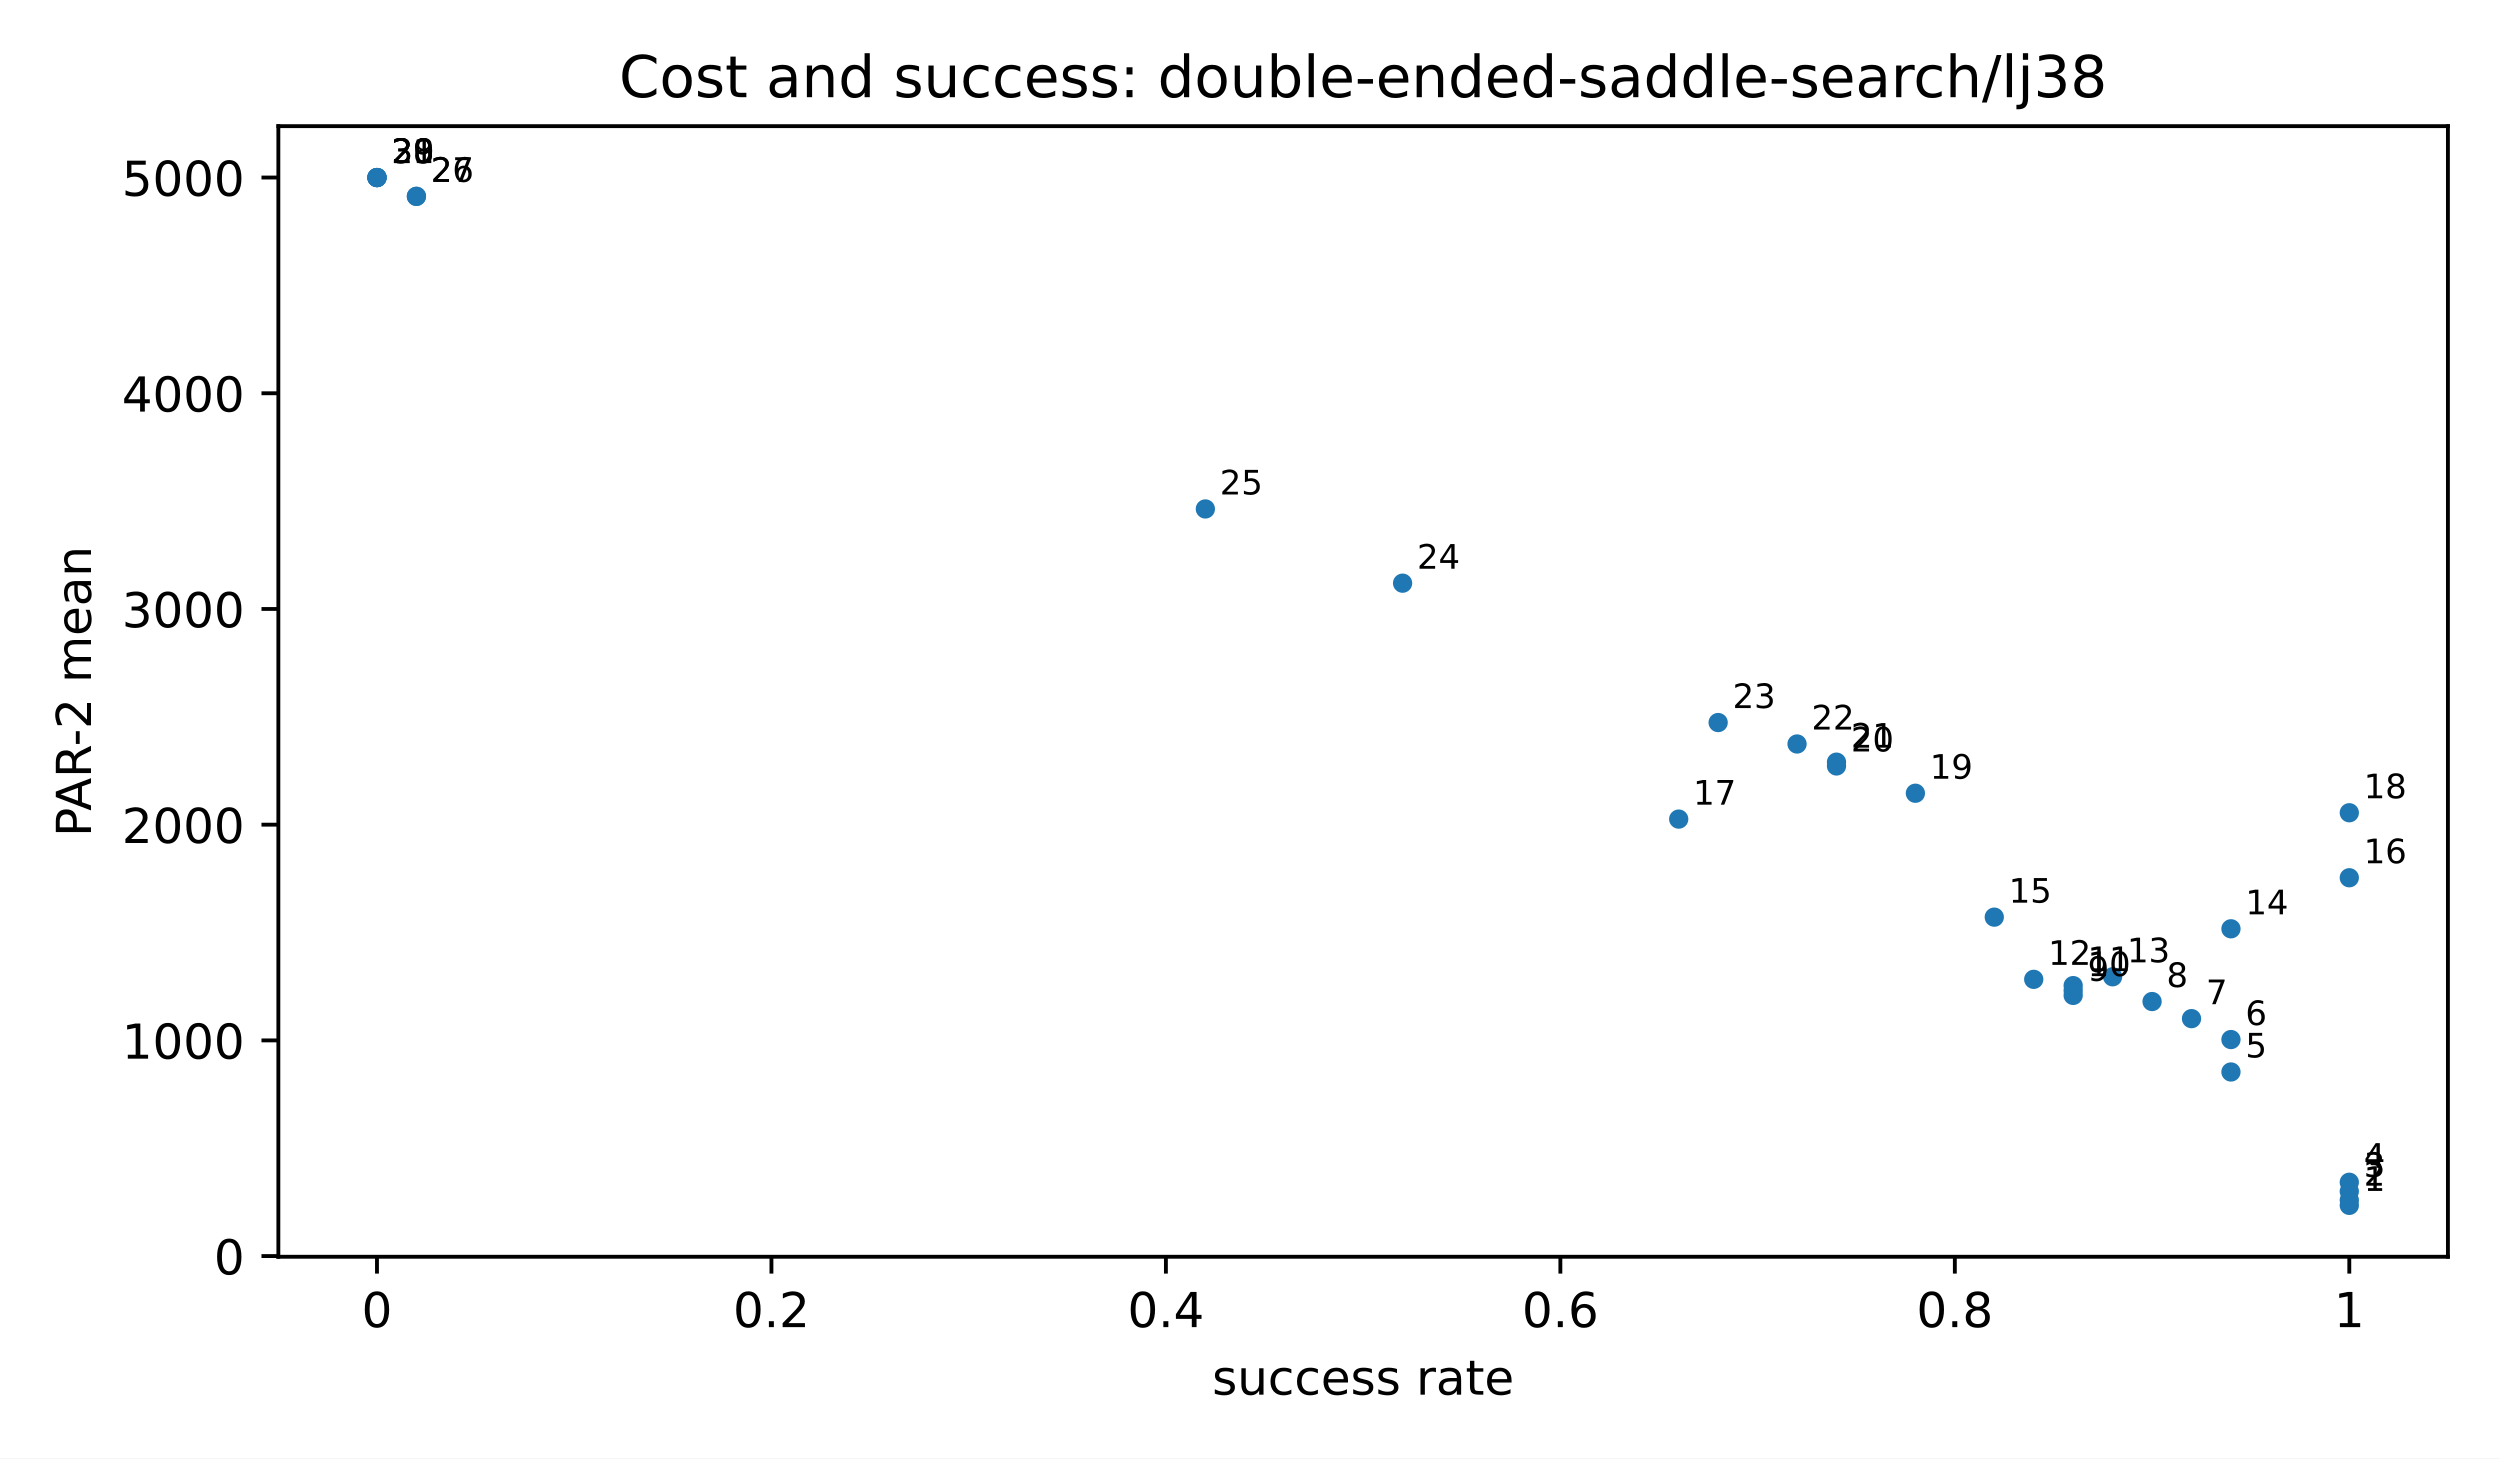
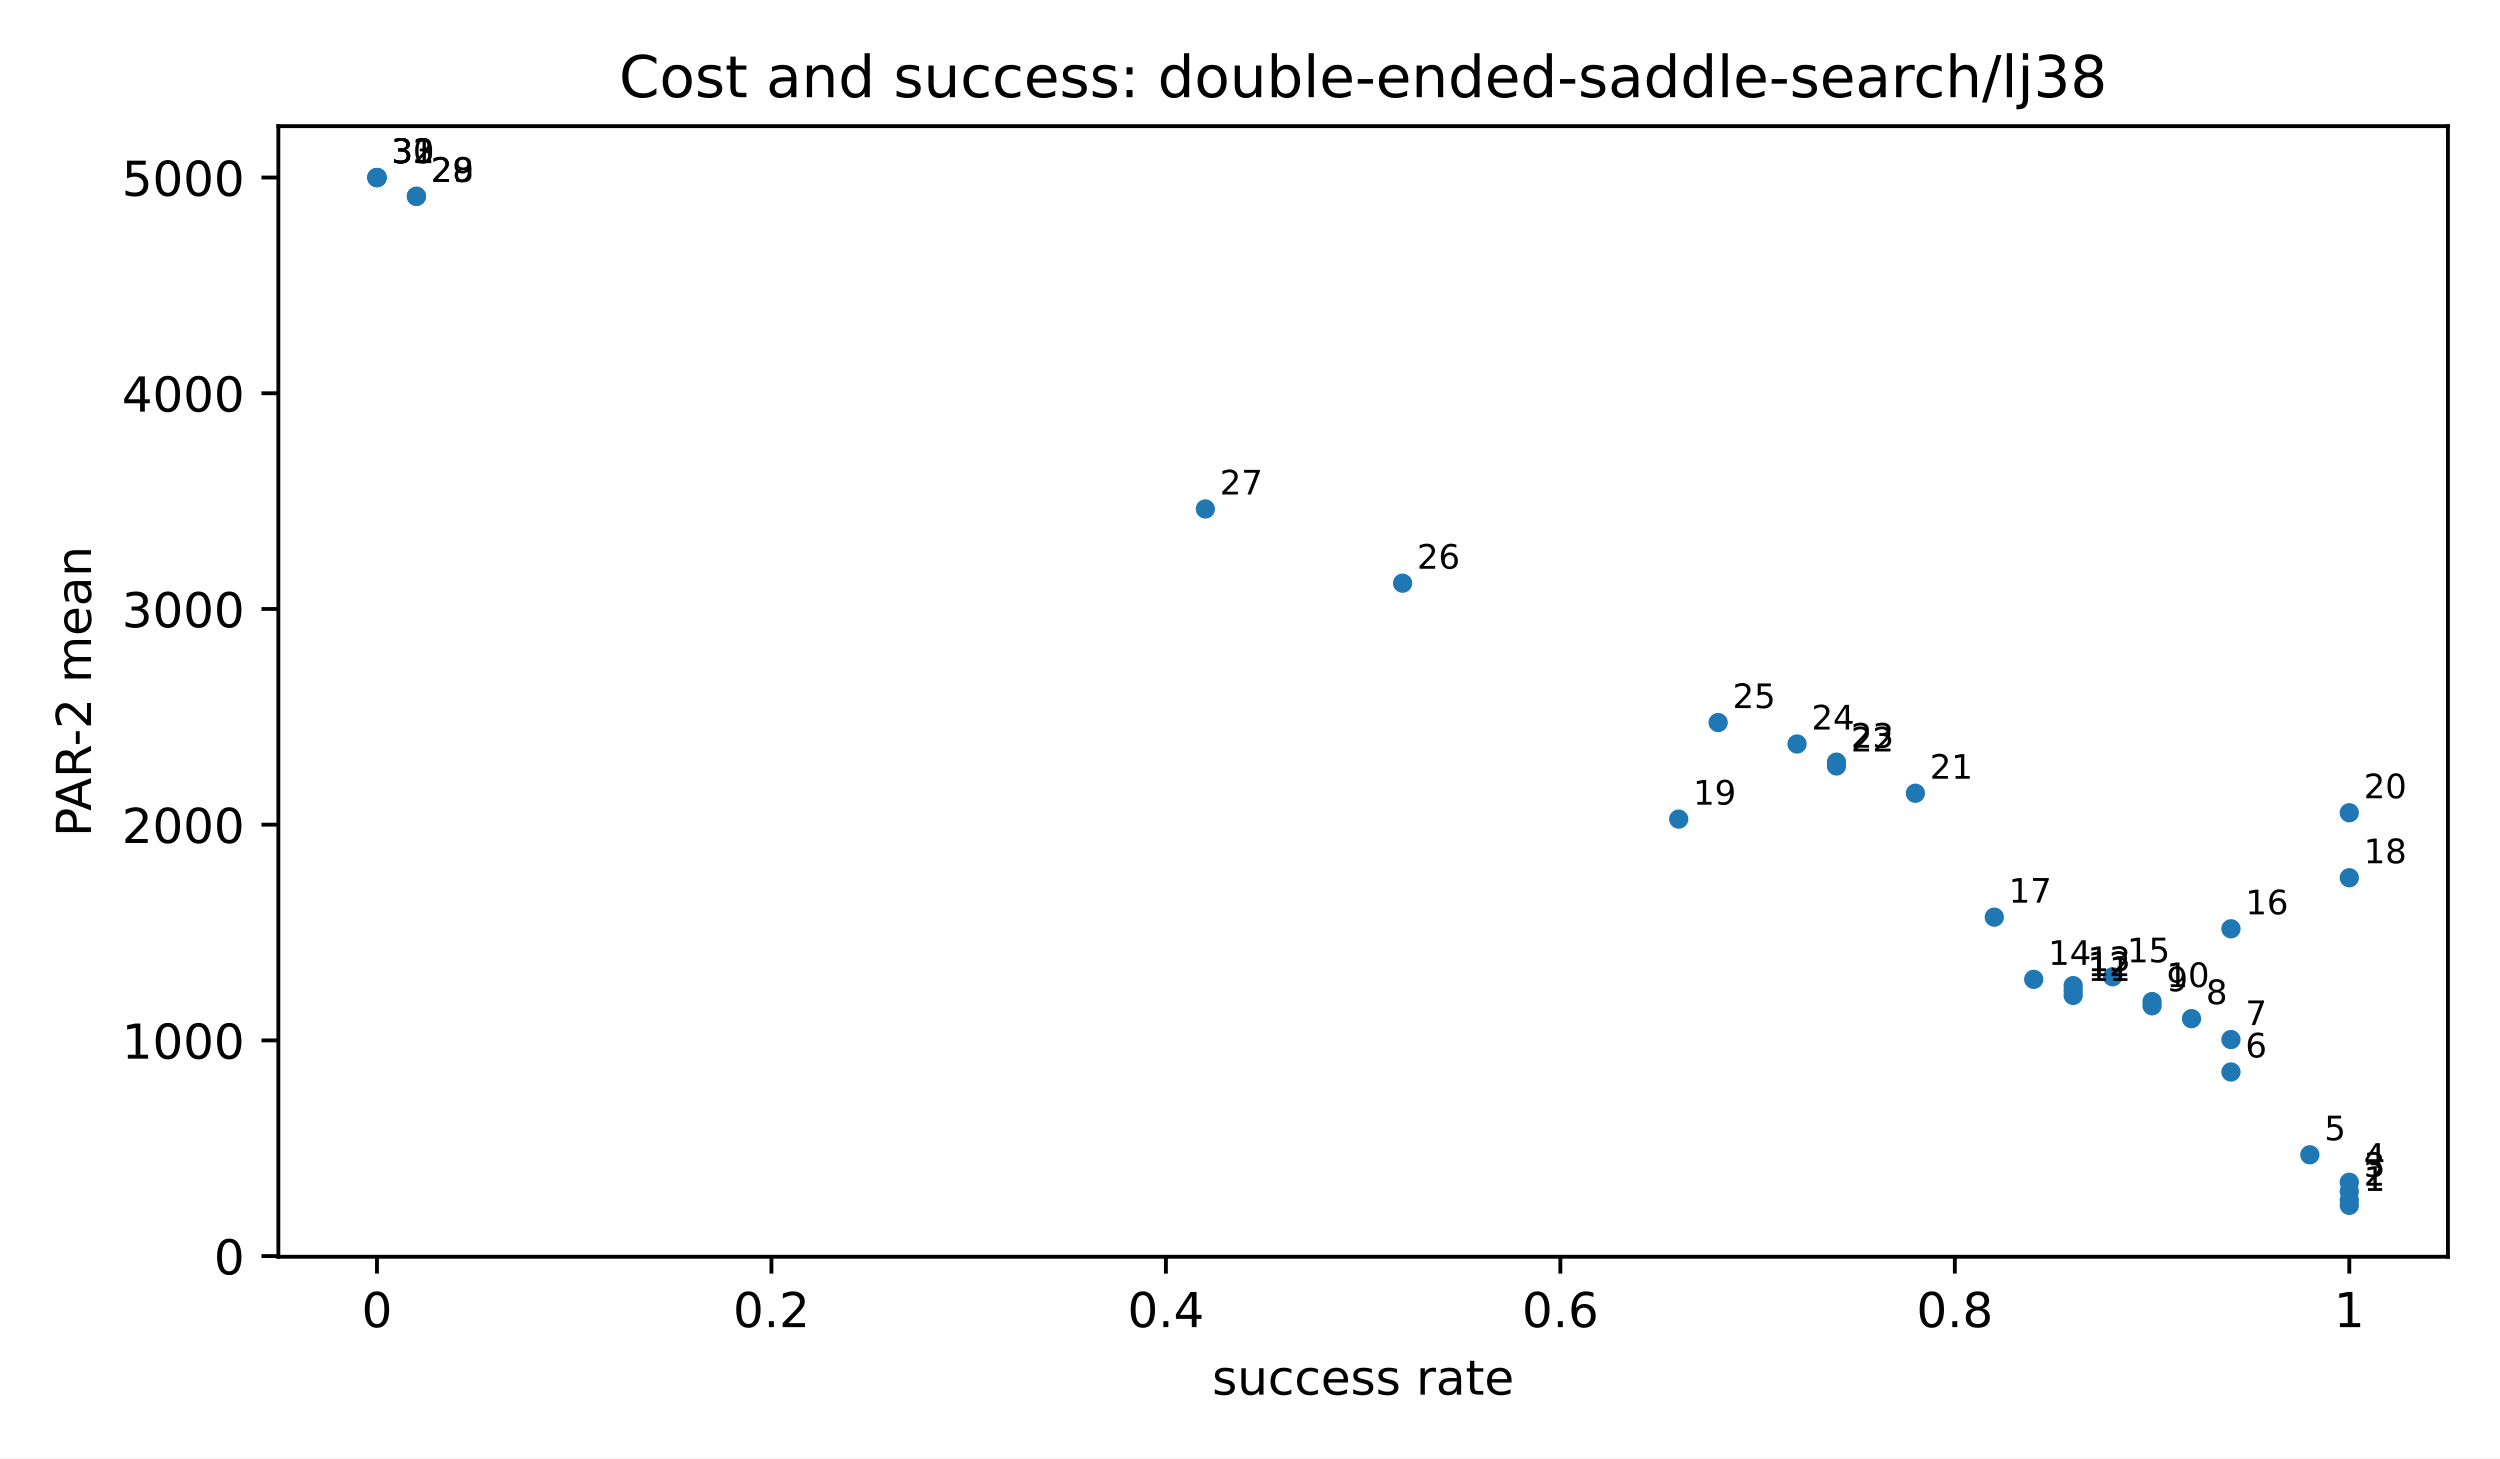
<svg xmlns="http://www.w3.org/2000/svg" xmlns:xlink="http://www.w3.org/1999/xlink" width="518.4pt" height="302.4pt" viewBox="0 0 518.4 302.4" version="1.1">
  <defs>
    <style type="text/css">*{stroke-linejoin: round; stroke-linecap: butt}</style>
  </defs>
  <g id="figure_1">
    <g id="patch_1">
-       <path d="M 0 302.4  L 518.4 302.4  L 518.4 0  L 0 0  z " style="fill: #ffffff" />
+       <path d="M 0 302.4 L 518.4 302.4 L 518.4 0 L 0 0 z " style="fill: #ffffff" />
    </g>
    <g id="axes_1">
      <g id="patch_2">
-         <path d="M 57.72 260.6  L 507.6 260.6  L 507.6 26.16  L 57.72 26.16  z " style="fill: #ffffff" />
+         <path d="M 57.72 260.6 L 507.6 260.6 L 507.6 26.16 L 57.72 26.16 z " style="fill: #ffffff" />
      </g>
      <g id="PathCollection_1">
        <defs>
-           <path id="m2d8934182f" d="M 0 2  C 0.53 2 1.039 1.789 1.414 1.414  C 1.789 1.039 2 0.53 2 0  C 2 -0.53 1.789 -1.039 1.414 -1.414  C 1.039 -1.789 0.53 -2 0 -2  C -0.53 -2 -1.039 -1.789 -1.414 -1.414  C -1.789 -1.039 -2 -0.53 -2 0  C -2 0.53 -1.789 1.039 -1.414 1.414  C -1.039 1.789 -0.53 2 0 2  z " />
+           <path id="m2d8934182f" d="M 0 2 C 0.53 2 1.039 1.789 1.414 1.414 C 1.789 1.039 2 0.53 2 0 C 2 -0.53 1.789 -1.039 1.414 -1.414 C 1.039 -1.789 0.53 -2 0 -2 C -0.53 -2 -1.039 -1.789 -1.414 -1.414 C -1.789 -1.039 -2 -0.53 -2 0 C -2 0.53 -1.789 1.039 -1.414 1.414 C -1.039 1.789 -0.53 2 0 2 z " />
        </defs>
        <g clip-path="url(#pfbca4baf77)">
          <use xlink:href="#m2d8934182f" x="487.151" y="249.944" style="fill: #1f77b4" />
          <use xlink:href="#m2d8934182f" x="487.151" y="248.858" style="fill: #1f77b4" />
          <use xlink:href="#m2d8934182f" x="487.151" y="247.053" style="fill: #1f77b4" />
          <use xlink:href="#m2d8934182f" x="487.151" y="245.154" style="fill: #1f77b4" />
+           <use xlink:href="#m2d8934182f" x="478.971" y="239.457" style="fill: #1f77b4" />
          <use xlink:href="#m2d8934182f" x="462.612" y="222.285" style="fill: #1f77b4" />
          <use xlink:href="#m2d8934182f" x="462.612" y="215.561" style="fill: #1f77b4" />
          <use xlink:href="#m2d8934182f" x="454.432" y="211.224" style="fill: #1f77b4" />
+           <use xlink:href="#m2d8934182f" x="446.253" y="208.555" style="fill: #1f77b4" />
          <use xlink:href="#m2d8934182f" x="446.253" y="207.679" style="fill: #1f77b4" />
          <use xlink:href="#m2d8934182f" x="429.893" y="206.407" style="fill: #1f77b4" />
          <use xlink:href="#m2d8934182f" x="429.893" y="205.411" style="fill: #1f77b4" />
          <use xlink:href="#m2d8934182f" x="429.893" y="204.377" style="fill: #1f77b4" />
          <use xlink:href="#m2d8934182f" x="421.714" y="203.077" style="fill: #1f77b4" />
          <use xlink:href="#m2d8934182f" x="438.073" y="202.546" style="fill: #1f77b4" />
          <use xlink:href="#m2d8934182f" x="462.612" y="192.596" style="fill: #1f77b4" />
          <use xlink:href="#m2d8934182f" x="413.534" y="190.179" style="fill: #1f77b4" />
          <use xlink:href="#m2d8934182f" x="487.151" y="182.01" style="fill: #1f77b4" />
          <use xlink:href="#m2d8934182f" x="348.097" y="169.848" style="fill: #1f77b4" />
          <use xlink:href="#m2d8934182f" x="487.151" y="168.531" style="fill: #1f77b4" />
          <use xlink:href="#m2d8934182f" x="397.175" y="164.487" style="fill: #1f77b4" />
          <use xlink:href="#m2d8934182f" x="380.816" y="158.83" style="fill: #1f77b4" />
          <use xlink:href="#m2d8934182f" x="380.816" y="158.04" style="fill: #1f77b4" />
          <use xlink:href="#m2d8934182f" x="372.636" y="154.274" style="fill: #1f77b4" />
          <use xlink:href="#m2d8934182f" x="356.277" y="149.827" style="fill: #1f77b4" />
          <use xlink:href="#m2d8934182f" x="290.84" y="120.928" style="fill: #1f77b4" />
          <use xlink:href="#m2d8934182f" x="249.941" y="105.537" style="fill: #1f77b4" />
          <use xlink:href="#m2d8934182f" x="86.349" y="40.715" style="fill: #1f77b4" />
          <use xlink:href="#m2d8934182f" x="86.349" y="40.715" style="fill: #1f77b4" />
          <use xlink:href="#m2d8934182f" x="78.169" y="36.816" style="fill: #1f77b4" />
          <use xlink:href="#m2d8934182f" x="78.169" y="36.816" style="fill: #1f77b4" />
          <use xlink:href="#m2d8934182f" x="78.169" y="36.816" style="fill: #1f77b4" />
          <use xlink:href="#m2d8934182f" x="78.169" y="36.816" style="fill: #1f77b4" />
        </g>
      </g>
      <g id="matplotlib.axis_1">
        <g id="xtick_1">
          <g id="line2d_1">
            <defs>
-               <path id="m8ea4d47d77" d="M 0 0  L 0 3.5  " style="stroke: #000000; stroke-width: 0.8" />
+               <path id="m8ea4d47d77" d="M 0 0 L 0 3.5 " style="stroke: #000000; stroke-width: 0.8" />
            </defs>
            <g>
              <use xlink:href="#m8ea4d47d77" x="78.169" y="260.6" style="stroke: #000000; stroke-width: 0.8" />
            </g>
          </g>
          <g id="text_1">
            <text style="font-size: 10px; font-family: 'DejaVu Sans', 'Bitstream Vera Sans', 'Computer Modern Sans Serif', 'Lucida Grande', 'Verdana', 'Geneva', 'Lucid', 'Arial', 'Helvetica', 'Avant Garde', sans-serif; text-anchor: middle" x="78.169" y="275.198" transform="rotate(-0 78.16909 275.1977)">0</text>
          </g>
        </g>
        <g id="xtick_2">
          <g id="line2d_2">
            <g>
              <use xlink:href="#m8ea4d47d77" x="159.965" y="260.6" style="stroke: #000000; stroke-width: 0.8" />
            </g>
          </g>
          <g id="text_2">
            <text style="font-size: 10px; font-family: 'DejaVu Sans', 'Bitstream Vera Sans', 'Computer Modern Sans Serif', 'Lucida Grande', 'Verdana', 'Geneva', 'Lucid', 'Arial', 'Helvetica', 'Avant Garde', sans-serif; text-anchor: middle" x="159.965" y="275.198" transform="rotate(-0 159.9655 275.1977)">0.2</text>
          </g>
        </g>
        <g id="xtick_3">
          <g id="line2d_3">
            <g>
              <use xlink:href="#m8ea4d47d77" x="241.762" y="260.6" style="stroke: #000000; stroke-width: 0.8" />
            </g>
          </g>
          <g id="text_3">
            <text style="font-size: 10px; font-family: 'DejaVu Sans', 'Bitstream Vera Sans', 'Computer Modern Sans Serif', 'Lucida Grande', 'Verdana', 'Geneva', 'Lucid', 'Arial', 'Helvetica', 'Avant Garde', sans-serif; text-anchor: middle" x="241.762" y="275.198" transform="rotate(-0 241.7618 275.1977)">0.4</text>
          </g>
        </g>
        <g id="xtick_4">
          <g id="line2d_4">
            <g>
              <use xlink:href="#m8ea4d47d77" x="323.558" y="260.6" style="stroke: #000000; stroke-width: 0.8" />
            </g>
          </g>
          <g id="text_4">
            <text style="font-size: 10px; font-family: 'DejaVu Sans', 'Bitstream Vera Sans', 'Computer Modern Sans Serif', 'Lucida Grande', 'Verdana', 'Geneva', 'Lucid', 'Arial', 'Helvetica', 'Avant Garde', sans-serif; text-anchor: middle" x="323.558" y="275.198" transform="rotate(-0 323.5582 275.1977)">0.6</text>
          </g>
        </g>
        <g id="xtick_5">
          <g id="line2d_5">
            <g>
              <use xlink:href="#m8ea4d47d77" x="405.355" y="260.6" style="stroke: #000000; stroke-width: 0.8" />
            </g>
          </g>
          <g id="text_5">
            <text style="font-size: 10px; font-family: 'DejaVu Sans', 'Bitstream Vera Sans', 'Computer Modern Sans Serif', 'Lucida Grande', 'Verdana', 'Geneva', 'Lucid', 'Arial', 'Helvetica', 'Avant Garde', sans-serif; text-anchor: middle" x="405.355" y="275.198" transform="rotate(-0 405.3545 275.1977)">0.8</text>
          </g>
        </g>
        <g id="xtick_6">
          <g id="line2d_6">
            <g>
              <use xlink:href="#m8ea4d47d77" x="487.151" y="260.6" style="stroke: #000000; stroke-width: 0.8" />
            </g>
          </g>
          <g id="text_6">
            <text style="font-size: 10px; font-family: 'DejaVu Sans', 'Bitstream Vera Sans', 'Computer Modern Sans Serif', 'Lucida Grande', 'Verdana', 'Geneva', 'Lucid', 'Arial', 'Helvetica', 'Avant Garde', sans-serif; text-anchor: middle" x="487.151" y="275.198" transform="rotate(-0 487.1509 275.1977)">1</text>
          </g>
        </g>
        <g id="text_7">
          <text style="font-size: 10px; font-family: 'DejaVu Sans', 'Bitstream Vera Sans', 'Computer Modern Sans Serif', 'Lucida Grande', 'Verdana', 'Geneva', 'Lucid', 'Arial', 'Helvetica', 'Avant Garde', sans-serif; text-anchor: middle" x="282.66" y="289.198" transform="rotate(-0 282.66 289.1977)">success rate</text>
        </g>
      </g>
      <g id="matplotlib.axis_2">
        <g id="ytick_1">
          <g id="line2d_7">
            <defs>
-               <path id="md659df78fa" d="M 0 0  L -3.5 0  " style="stroke: #000000; stroke-width: 0.8" />
+               <path id="md659df78fa" d="M 0 0 L -3.5 0 " style="stroke: #000000; stroke-width: 0.8" />
            </defs>
            <g>
              <use xlink:href="#md659df78fa" x="57.72" y="260.464" style="stroke: #000000; stroke-width: 0.8" />
            </g>
          </g>
          <g id="text_8">
            <text style="font-size: 10px; font-family: 'DejaVu Sans', 'Bitstream Vera Sans', 'Computer Modern Sans Serif', 'Lucida Grande', 'Verdana', 'Geneva', 'Lucid', 'Arial', 'Helvetica', 'Avant Garde', sans-serif; text-anchor: end" x="50.72" y="264.263" transform="rotate(-0 50.72 264.2629)">0</text>
          </g>
        </g>
        <g id="ytick_2">
          <g id="line2d_8">
            <g>
              <use xlink:href="#md659df78fa" x="57.72" y="215.734" style="stroke: #000000; stroke-width: 0.8" />
            </g>
          </g>
          <g id="text_9">
            <text style="font-size: 10px; font-family: 'DejaVu Sans', 'Bitstream Vera Sans', 'Computer Modern Sans Serif', 'Lucida Grande', 'Verdana', 'Geneva', 'Lucid', 'Arial', 'Helvetica', 'Avant Garde', sans-serif; text-anchor: end" x="50.72" y="219.533" transform="rotate(-0 50.72 219.5333)">1000</text>
          </g>
        </g>
        <g id="ytick_3">
          <g id="line2d_9">
            <g>
              <use xlink:href="#md659df78fa" x="57.72" y="171.005" style="stroke: #000000; stroke-width: 0.8" />
            </g>
          </g>
          <g id="text_10">
            <text style="font-size: 10px; font-family: 'DejaVu Sans', 'Bitstream Vera Sans', 'Computer Modern Sans Serif', 'Lucida Grande', 'Verdana', 'Geneva', 'Lucid', 'Arial', 'Helvetica', 'Avant Garde', sans-serif; text-anchor: end" x="50.72" y="174.804" transform="rotate(-0 50.72 174.8038)">2000</text>
          </g>
        </g>
        <g id="ytick_4">
          <g id="line2d_10">
            <g>
              <use xlink:href="#md659df78fa" x="57.72" y="126.275" style="stroke: #000000; stroke-width: 0.8" />
            </g>
          </g>
          <g id="text_11">
            <text style="font-size: 10px; font-family: 'DejaVu Sans', 'Bitstream Vera Sans', 'Computer Modern Sans Serif', 'Lucida Grande', 'Verdana', 'Geneva', 'Lucid', 'Arial', 'Helvetica', 'Avant Garde', sans-serif; text-anchor: end" x="50.72" y="130.074" transform="rotate(-0 50.72 130.0743)">3000</text>
          </g>
        </g>
        <g id="ytick_5">
          <g id="line2d_11">
            <g>
              <use xlink:href="#md659df78fa" x="57.72" y="81.546" style="stroke: #000000; stroke-width: 0.8" />
            </g>
          </g>
          <g id="text_12">
            <text style="font-size: 10px; font-family: 'DejaVu Sans', 'Bitstream Vera Sans', 'Computer Modern Sans Serif', 'Lucida Grande', 'Verdana', 'Geneva', 'Lucid', 'Arial', 'Helvetica', 'Avant Garde', sans-serif; text-anchor: end" x="50.72" y="85.345" transform="rotate(-0 50.72 85.34472)">4000</text>
          </g>
        </g>
        <g id="ytick_6">
          <g id="line2d_12">
            <g>
              <use xlink:href="#md659df78fa" x="57.72" y="36.816" style="stroke: #000000; stroke-width: 0.8" />
            </g>
          </g>
          <g id="text_13">
            <text style="font-size: 10px; font-family: 'DejaVu Sans', 'Bitstream Vera Sans', 'Computer Modern Sans Serif', 'Lucida Grande', 'Verdana', 'Geneva', 'Lucid', 'Arial', 'Helvetica', 'Avant Garde', sans-serif; text-anchor: end" x="50.72" y="40.615" transform="rotate(-0 50.72 40.61519)">5000</text>
          </g>
        </g>
        <g id="text_14">
          <text style="font-size: 10px; font-family: 'DejaVu Sans', 'Bitstream Vera Sans', 'Computer Modern Sans Serif', 'Lucida Grande', 'Verdana', 'Geneva', 'Lucid', 'Arial', 'Helvetica', 'Avant Garde', sans-serif; text-anchor: middle" x="18.868" y="143.38" transform="rotate(-90 18.86766 143.38)">PAR-2 mean</text>
        </g>
      </g>
      <g id="patch_3">
-         <path d="M 57.72 260.6  L 57.72 26.16  " style="fill: none; stroke: #000000; stroke-width: 0.8; stroke-linejoin: miter; stroke-linecap: square" />
+         <path d="M 57.72 260.6 L 57.72 26.16 " style="fill: none; stroke: #000000; stroke-width: 0.8; stroke-linejoin: miter; stroke-linecap: square" />
      </g>
      <g id="patch_4">
-         <path d="M 507.6 260.6  L 507.6 26.16  " style="fill: none; stroke: #000000; stroke-width: 0.8; stroke-linejoin: miter; stroke-linecap: square" />
+         <path d="M 507.6 260.6 L 507.6 26.16 " style="fill: none; stroke: #000000; stroke-width: 0.8; stroke-linejoin: miter; stroke-linecap: square" />
      </g>
      <g id="patch_5">
-         <path d="M 57.72 260.6  L 507.6 260.6  " style="fill: none; stroke: #000000; stroke-width: 0.8; stroke-linejoin: miter; stroke-linecap: square" />
+         <path d="M 57.72 260.6 L 507.6 260.6 " style="fill: none; stroke: #000000; stroke-width: 0.8; stroke-linejoin: miter; stroke-linecap: square" />
      </g>
      <g id="patch_6">
-         <path d="M 57.72 26.16  L 507.6 26.16  " style="fill: none; stroke: #000000; stroke-width: 0.8; stroke-linejoin: miter; stroke-linecap: square" />
+         <path d="M 57.72 26.16 L 507.6 26.16 " style="fill: none; stroke: #000000; stroke-width: 0.8; stroke-linejoin: miter; stroke-linecap: square" />
      </g>
      <g id="text_15">
        <text style="font-size: 7px; font-family: 'DejaVu Sans', 'Bitstream Vera Sans', 'Computer Modern Sans Serif', 'Lucida Grande', 'Verdana', 'Geneva', 'Lucid', 'Arial', 'Helvetica', 'Avant Garde', sans-serif; text-anchor: start" x="490.151" y="246.944" transform="rotate(-0 490.1509 246.9436)">1</text>
      </g>
      <g id="text_16">
        <text style="font-size: 7px; font-family: 'DejaVu Sans', 'Bitstream Vera Sans', 'Computer Modern Sans Serif', 'Lucida Grande', 'Verdana', 'Geneva', 'Lucid', 'Arial', 'Helvetica', 'Avant Garde', sans-serif; text-anchor: start" x="490.151" y="245.858" transform="rotate(-0 490.1509 245.8585)">2</text>
      </g>
      <g id="text_17">
        <text style="font-size: 7px; font-family: 'DejaVu Sans', 'Bitstream Vera Sans', 'Computer Modern Sans Serif', 'Lucida Grande', 'Verdana', 'Geneva', 'Lucid', 'Arial', 'Helvetica', 'Avant Garde', sans-serif; text-anchor: start" x="490.151" y="244.053" transform="rotate(-0 490.1509 244.0532)">3</text>
      </g>
      <g id="text_18">
        <text style="font-size: 7px; font-family: 'DejaVu Sans', 'Bitstream Vera Sans', 'Computer Modern Sans Serif', 'Lucida Grande', 'Verdana', 'Geneva', 'Lucid', 'Arial', 'Helvetica', 'Avant Garde', sans-serif; text-anchor: start" x="490.151" y="242.154" transform="rotate(-0 490.1509 242.154)">4</text>
      </g>
      <g id="text_19">
-         <text style="font-size: 7px; font-family: 'DejaVu Sans', 'Bitstream Vera Sans', 'Computer Modern Sans Serif', 'Lucida Grande', 'Verdana', 'Geneva', 'Lucid', 'Arial', 'Helvetica', 'Avant Garde', sans-serif; text-anchor: start" x="465.612" y="219.285" transform="rotate(-0 465.612 219.2847)">5</text>
+         <text style="font-size: 7px; font-family: 'DejaVu Sans', 'Bitstream Vera Sans', 'Computer Modern Sans Serif', 'Lucida Grande', 'Verdana', 'Geneva', 'Lucid', 'Arial', 'Helvetica', 'Avant Garde', sans-serif; text-anchor: start" x="481.971" y="236.457" transform="rotate(-0 481.9713 236.4572)">5</text>
      </g>
      <g id="text_20">
-         <text style="font-size: 7px; font-family: 'DejaVu Sans', 'Bitstream Vera Sans', 'Computer Modern Sans Serif', 'Lucida Grande', 'Verdana', 'Geneva', 'Lucid', 'Arial', 'Helvetica', 'Avant Garde', sans-serif; text-anchor: start" x="465.612" y="212.561" transform="rotate(-0 465.612 212.5609)">6</text>
+         <text style="font-size: 7px; font-family: 'DejaVu Sans', 'Bitstream Vera Sans', 'Computer Modern Sans Serif', 'Lucida Grande', 'Verdana', 'Geneva', 'Lucid', 'Arial', 'Helvetica', 'Avant Garde', sans-serif; text-anchor: start" x="465.612" y="219.285" transform="rotate(-0 465.612 219.2847)">6</text>
      </g>
      <g id="text_21">
-         <text style="font-size: 7px; font-family: 'DejaVu Sans', 'Bitstream Vera Sans', 'Computer Modern Sans Serif', 'Lucida Grande', 'Verdana', 'Geneva', 'Lucid', 'Arial', 'Helvetica', 'Avant Garde', sans-serif; text-anchor: start" x="457.432" y="208.224" transform="rotate(-0 457.4324 208.224)">7</text>
+         <text style="font-size: 7px; font-family: 'DejaVu Sans', 'Bitstream Vera Sans', 'Computer Modern Sans Serif', 'Lucida Grande', 'Verdana', 'Geneva', 'Lucid', 'Arial', 'Helvetica', 'Avant Garde', sans-serif; text-anchor: start" x="465.612" y="212.561" transform="rotate(-0 465.612 212.5609)">7</text>
      </g>
      <g id="text_22">
-         <text style="font-size: 7px; font-family: 'DejaVu Sans', 'Bitstream Vera Sans', 'Computer Modern Sans Serif', 'Lucida Grande', 'Verdana', 'Geneva', 'Lucid', 'Arial', 'Helvetica', 'Avant Garde', sans-serif; text-anchor: start" x="449.253" y="204.679" transform="rotate(-0 449.2527 204.6787)">8</text>
+         <text style="font-size: 7px; font-family: 'DejaVu Sans', 'Bitstream Vera Sans', 'Computer Modern Sans Serif', 'Lucida Grande', 'Verdana', 'Geneva', 'Lucid', 'Arial', 'Helvetica', 'Avant Garde', sans-serif; text-anchor: start" x="457.432" y="208.224" transform="rotate(-0 457.4324 208.224)">8</text>
      </g>
      <g id="text_23">
-         <text style="font-size: 7px; font-family: 'DejaVu Sans', 'Bitstream Vera Sans', 'Computer Modern Sans Serif', 'Lucida Grande', 'Verdana', 'Geneva', 'Lucid', 'Arial', 'Helvetica', 'Avant Garde', sans-serif; text-anchor: start" x="432.893" y="203.407" transform="rotate(-0 432.8935 203.4075)">9</text>
+         <text style="font-size: 7px; font-family: 'DejaVu Sans', 'Bitstream Vera Sans', 'Computer Modern Sans Serif', 'Lucida Grande', 'Verdana', 'Geneva', 'Lucid', 'Arial', 'Helvetica', 'Avant Garde', sans-serif; text-anchor: start" x="449.253" y="205.555" transform="rotate(-0 449.2527 205.5554)">9</text>
      </g>
      <g id="text_24">
-         <text style="font-size: 7px; font-family: 'DejaVu Sans', 'Bitstream Vera Sans', 'Computer Modern Sans Serif', 'Lucida Grande', 'Verdana', 'Geneva', 'Lucid', 'Arial', 'Helvetica', 'Avant Garde', sans-serif; text-anchor: start" x="432.893" y="202.411" transform="rotate(-0 432.8935 202.4109)">10</text>
+         <text style="font-size: 7px; font-family: 'DejaVu Sans', 'Bitstream Vera Sans', 'Computer Modern Sans Serif', 'Lucida Grande', 'Verdana', 'Geneva', 'Lucid', 'Arial', 'Helvetica', 'Avant Garde', sans-serif; text-anchor: start" x="449.253" y="204.679" transform="rotate(-0 449.2527 204.6787)">10</text>
      </g>
      <g id="text_25">
-         <text style="font-size: 7px; font-family: 'DejaVu Sans', 'Bitstream Vera Sans', 'Computer Modern Sans Serif', 'Lucida Grande', 'Verdana', 'Geneva', 'Lucid', 'Arial', 'Helvetica', 'Avant Garde', sans-serif; text-anchor: start" x="432.893" y="201.377" transform="rotate(-0 432.8935 201.3768)">11</text>
+         <text style="font-size: 7px; font-family: 'DejaVu Sans', 'Bitstream Vera Sans', 'Computer Modern Sans Serif', 'Lucida Grande', 'Verdana', 'Geneva', 'Lucid', 'Arial', 'Helvetica', 'Avant Garde', sans-serif; text-anchor: start" x="432.893" y="203.407" transform="rotate(-0 432.8935 203.4075)">11</text>
      </g>
      <g id="text_26">
-         <text style="font-size: 7px; font-family: 'DejaVu Sans', 'Bitstream Vera Sans', 'Computer Modern Sans Serif', 'Lucida Grande', 'Verdana', 'Geneva', 'Lucid', 'Arial', 'Helvetica', 'Avant Garde', sans-serif; text-anchor: start" x="424.714" y="200.077" transform="rotate(-0 424.7138 200.0769)">12</text>
+         <text style="font-size: 7px; font-family: 'DejaVu Sans', 'Bitstream Vera Sans', 'Computer Modern Sans Serif', 'Lucida Grande', 'Verdana', 'Geneva', 'Lucid', 'Arial', 'Helvetica', 'Avant Garde', sans-serif; text-anchor: start" x="432.893" y="202.411" transform="rotate(-0 432.8935 202.4109)">12</text>
      </g>
      <g id="text_27">
-         <text style="font-size: 7px; font-family: 'DejaVu Sans', 'Bitstream Vera Sans', 'Computer Modern Sans Serif', 'Lucida Grande', 'Verdana', 'Geneva', 'Lucid', 'Arial', 'Helvetica', 'Avant Garde', sans-serif; text-anchor: start" x="441.073" y="199.546" transform="rotate(-0 441.0731 199.5455)">13</text>
+         <text style="font-size: 7px; font-family: 'DejaVu Sans', 'Bitstream Vera Sans', 'Computer Modern Sans Serif', 'Lucida Grande', 'Verdana', 'Geneva', 'Lucid', 'Arial', 'Helvetica', 'Avant Garde', sans-serif; text-anchor: start" x="432.893" y="201.377" transform="rotate(-0 432.8935 201.3768)">13</text>
      </g>
      <g id="text_28">
-         <text style="font-size: 7px; font-family: 'DejaVu Sans', 'Bitstream Vera Sans', 'Computer Modern Sans Serif', 'Lucida Grande', 'Verdana', 'Geneva', 'Lucid', 'Arial', 'Helvetica', 'Avant Garde', sans-serif; text-anchor: start" x="465.612" y="189.596" transform="rotate(-0 465.612 189.5959)">14</text>
+         <text style="font-size: 7px; font-family: 'DejaVu Sans', 'Bitstream Vera Sans', 'Computer Modern Sans Serif', 'Lucida Grande', 'Verdana', 'Geneva', 'Lucid', 'Arial', 'Helvetica', 'Avant Garde', sans-serif; text-anchor: start" x="424.714" y="200.077" transform="rotate(-0 424.7138 200.0769)">14</text>
      </g>
      <g id="text_29">
-         <text style="font-size: 7px; font-family: 'DejaVu Sans', 'Bitstream Vera Sans', 'Computer Modern Sans Serif', 'Lucida Grande', 'Verdana', 'Geneva', 'Lucid', 'Arial', 'Helvetica', 'Avant Garde', sans-serif; text-anchor: start" x="416.534" y="187.179" transform="rotate(-0 416.5342 187.1787)">15</text>
+         <text style="font-size: 7px; font-family: 'DejaVu Sans', 'Bitstream Vera Sans', 'Computer Modern Sans Serif', 'Lucida Grande', 'Verdana', 'Geneva', 'Lucid', 'Arial', 'Helvetica', 'Avant Garde', sans-serif; text-anchor: start" x="441.073" y="199.546" transform="rotate(-0 441.0731 199.5455)">15</text>
      </g>
      <g id="text_30">
-         <text style="font-size: 7px; font-family: 'DejaVu Sans', 'Bitstream Vera Sans', 'Computer Modern Sans Serif', 'Lucida Grande', 'Verdana', 'Geneva', 'Lucid', 'Arial', 'Helvetica', 'Avant Garde', sans-serif; text-anchor: start" x="490.151" y="179.01" transform="rotate(-0 490.1509 179.0102)">16</text>
+         <text style="font-size: 7px; font-family: 'DejaVu Sans', 'Bitstream Vera Sans', 'Computer Modern Sans Serif', 'Lucida Grande', 'Verdana', 'Geneva', 'Lucid', 'Arial', 'Helvetica', 'Avant Garde', sans-serif; text-anchor: start" x="465.612" y="189.596" transform="rotate(-0 465.612 189.5959)">16</text>
      </g>
      <g id="text_31">
-         <text style="font-size: 7px; font-family: 'DejaVu Sans', 'Bitstream Vera Sans', 'Computer Modern Sans Serif', 'Lucida Grande', 'Verdana', 'Geneva', 'Lucid', 'Arial', 'Helvetica', 'Avant Garde', sans-serif; text-anchor: start" x="351.097" y="166.848" transform="rotate(-0 351.0971 166.8483)">17</text>
+         <text style="font-size: 7px; font-family: 'DejaVu Sans', 'Bitstream Vera Sans', 'Computer Modern Sans Serif', 'Lucida Grande', 'Verdana', 'Geneva', 'Lucid', 'Arial', 'Helvetica', 'Avant Garde', sans-serif; text-anchor: start" x="416.534" y="187.179" transform="rotate(-0 416.5342 187.1787)">17</text>
      </g>
      <g id="text_32">
-         <text style="font-size: 7px; font-family: 'DejaVu Sans', 'Bitstream Vera Sans', 'Computer Modern Sans Serif', 'Lucida Grande', 'Verdana', 'Geneva', 'Lucid', 'Arial', 'Helvetica', 'Avant Garde', sans-serif; text-anchor: start" x="490.151" y="165.531" transform="rotate(-0 490.1509 165.5314)">18</text>
+         <text style="font-size: 7px; font-family: 'DejaVu Sans', 'Bitstream Vera Sans', 'Computer Modern Sans Serif', 'Lucida Grande', 'Verdana', 'Geneva', 'Lucid', 'Arial', 'Helvetica', 'Avant Garde', sans-serif; text-anchor: start" x="490.151" y="179.01" transform="rotate(-0 490.1509 179.0102)">18</text>
      </g>
      <g id="text_33">
-         <text style="font-size: 7px; font-family: 'DejaVu Sans', 'Bitstream Vera Sans', 'Computer Modern Sans Serif', 'Lucida Grande', 'Verdana', 'Geneva', 'Lucid', 'Arial', 'Helvetica', 'Avant Garde', sans-serif; text-anchor: start" x="400.175" y="161.487" transform="rotate(-0 400.1749 161.487)">19</text>
+         <text style="font-size: 7px; font-family: 'DejaVu Sans', 'Bitstream Vera Sans', 'Computer Modern Sans Serif', 'Lucida Grande', 'Verdana', 'Geneva', 'Lucid', 'Arial', 'Helvetica', 'Avant Garde', sans-serif; text-anchor: start" x="351.097" y="166.848" transform="rotate(-0 351.0971 166.8483)">19</text>
      </g>
      <g id="text_34">
-         <text style="font-size: 7px; font-family: 'DejaVu Sans', 'Bitstream Vera Sans', 'Computer Modern Sans Serif', 'Lucida Grande', 'Verdana', 'Geneva', 'Lucid', 'Arial', 'Helvetica', 'Avant Garde', sans-serif; text-anchor: start" x="383.816" y="155.83" transform="rotate(-0 383.8156 155.8305)">20</text>
+         <text style="font-size: 7px; font-family: 'DejaVu Sans', 'Bitstream Vera Sans', 'Computer Modern Sans Serif', 'Lucida Grande', 'Verdana', 'Geneva', 'Lucid', 'Arial', 'Helvetica', 'Avant Garde', sans-serif; text-anchor: start" x="490.151" y="165.531" transform="rotate(-0 490.1509 165.5314)">20</text>
      </g>
      <g id="text_35">
-         <text style="font-size: 7px; font-family: 'DejaVu Sans', 'Bitstream Vera Sans', 'Computer Modern Sans Serif', 'Lucida Grande', 'Verdana', 'Geneva', 'Lucid', 'Arial', 'Helvetica', 'Avant Garde', sans-serif; text-anchor: start" x="383.816" y="155.04" transform="rotate(-0 383.8156 155.0397)">21</text>
+         <text style="font-size: 7px; font-family: 'DejaVu Sans', 'Bitstream Vera Sans', 'Computer Modern Sans Serif', 'Lucida Grande', 'Verdana', 'Geneva', 'Lucid', 'Arial', 'Helvetica', 'Avant Garde', sans-serif; text-anchor: start" x="400.175" y="161.487" transform="rotate(-0 400.1749 161.487)">21</text>
      </g>
      <g id="text_36">
-         <text style="font-size: 7px; font-family: 'DejaVu Sans', 'Bitstream Vera Sans', 'Computer Modern Sans Serif', 'Lucida Grande', 'Verdana', 'Geneva', 'Lucid', 'Arial', 'Helvetica', 'Avant Garde', sans-serif; text-anchor: start" x="375.636" y="151.274" transform="rotate(-0 375.636 151.2743)">22</text>
+         <text style="font-size: 7px; font-family: 'DejaVu Sans', 'Bitstream Vera Sans', 'Computer Modern Sans Serif', 'Lucida Grande', 'Verdana', 'Geneva', 'Lucid', 'Arial', 'Helvetica', 'Avant Garde', sans-serif; text-anchor: start" x="383.816" y="155.83" transform="rotate(-0 383.8156 155.8305)">22</text>
      </g>
      <g id="text_37">
-         <text style="font-size: 7px; font-family: 'DejaVu Sans', 'Bitstream Vera Sans', 'Computer Modern Sans Serif', 'Lucida Grande', 'Verdana', 'Geneva', 'Lucid', 'Arial', 'Helvetica', 'Avant Garde', sans-serif; text-anchor: start" x="359.277" y="146.827" transform="rotate(-0 359.2767 146.8273)">23</text>
+         <text style="font-size: 7px; font-family: 'DejaVu Sans', 'Bitstream Vera Sans', 'Computer Modern Sans Serif', 'Lucida Grande', 'Verdana', 'Geneva', 'Lucid', 'Arial', 'Helvetica', 'Avant Garde', sans-serif; text-anchor: start" x="383.816" y="155.04" transform="rotate(-0 383.8156 155.0397)">23</text>
      </g>
      <g id="text_38">
-         <text style="font-size: 7px; font-family: 'DejaVu Sans', 'Bitstream Vera Sans', 'Computer Modern Sans Serif', 'Lucida Grande', 'Verdana', 'Geneva', 'Lucid', 'Arial', 'Helvetica', 'Avant Garde', sans-serif; text-anchor: start" x="293.84" y="117.928" transform="rotate(-0 293.8396 117.9276)">24</text>
+         <text style="font-size: 7px; font-family: 'DejaVu Sans', 'Bitstream Vera Sans', 'Computer Modern Sans Serif', 'Lucida Grande', 'Verdana', 'Geneva', 'Lucid', 'Arial', 'Helvetica', 'Avant Garde', sans-serif; text-anchor: start" x="375.636" y="151.274" transform="rotate(-0 375.636 151.2743)">24</text>
      </g>
      <g id="text_39">
-         <text style="font-size: 7px; font-family: 'DejaVu Sans', 'Bitstream Vera Sans', 'Computer Modern Sans Serif', 'Lucida Grande', 'Verdana', 'Geneva', 'Lucid', 'Arial', 'Helvetica', 'Avant Garde', sans-serif; text-anchor: start" x="252.941" y="102.537" transform="rotate(-0 252.9415 102.537)">25</text>
+         <text style="font-size: 7px; font-family: 'DejaVu Sans', 'Bitstream Vera Sans', 'Computer Modern Sans Serif', 'Lucida Grande', 'Verdana', 'Geneva', 'Lucid', 'Arial', 'Helvetica', 'Avant Garde', sans-serif; text-anchor: start" x="359.277" y="146.827" transform="rotate(-0 359.2767 146.8273)">25</text>
      </g>
      <g id="text_40">
-         <text style="font-size: 7px; font-family: 'DejaVu Sans', 'Bitstream Vera Sans', 'Computer Modern Sans Serif', 'Lucida Grande', 'Verdana', 'Geneva', 'Lucid', 'Arial', 'Helvetica', 'Avant Garde', sans-serif; text-anchor: start" x="89.349" y="37.715" transform="rotate(-0 89.34873 37.71499)">26</text>
+         <text style="font-size: 7px; font-family: 'DejaVu Sans', 'Bitstream Vera Sans', 'Computer Modern Sans Serif', 'Lucida Grande', 'Verdana', 'Geneva', 'Lucid', 'Arial', 'Helvetica', 'Avant Garde', sans-serif; text-anchor: start" x="293.84" y="117.928" transform="rotate(-0 293.8396 117.9276)">26</text>
      </g>
      <g id="text_41">
-         <text style="font-size: 7px; font-family: 'DejaVu Sans', 'Bitstream Vera Sans', 'Computer Modern Sans Serif', 'Lucida Grande', 'Verdana', 'Geneva', 'Lucid', 'Arial', 'Helvetica', 'Avant Garde', sans-serif; text-anchor: start" x="89.349" y="37.715" transform="rotate(-0 89.34873 37.71499)">27</text>
+         <text style="font-size: 7px; font-family: 'DejaVu Sans', 'Bitstream Vera Sans', 'Computer Modern Sans Serif', 'Lucida Grande', 'Verdana', 'Geneva', 'Lucid', 'Arial', 'Helvetica', 'Avant Garde', sans-serif; text-anchor: start" x="252.941" y="102.537" transform="rotate(-0 252.9415 102.537)">27</text>
      </g>
      <g id="text_42">
-         <text style="font-size: 7px; font-family: 'DejaVu Sans', 'Bitstream Vera Sans', 'Computer Modern Sans Serif', 'Lucida Grande', 'Verdana', 'Geneva', 'Lucid', 'Arial', 'Helvetica', 'Avant Garde', sans-serif; text-anchor: start" x="81.169" y="33.816" transform="rotate(-0 81.16909 33.81636)">28</text>
+         <text style="font-size: 7px; font-family: 'DejaVu Sans', 'Bitstream Vera Sans', 'Computer Modern Sans Serif', 'Lucida Grande', 'Verdana', 'Geneva', 'Lucid', 'Arial', 'Helvetica', 'Avant Garde', sans-serif; text-anchor: start" x="89.349" y="37.715" transform="rotate(-0 89.34873 37.71499)">28</text>
      </g>
      <g id="text_43">
-         <text style="font-size: 7px; font-family: 'DejaVu Sans', 'Bitstream Vera Sans', 'Computer Modern Sans Serif', 'Lucida Grande', 'Verdana', 'Geneva', 'Lucid', 'Arial', 'Helvetica', 'Avant Garde', sans-serif; text-anchor: start" x="81.169" y="33.816" transform="rotate(-0 81.16909 33.81636)">29</text>
+         <text style="font-size: 7px; font-family: 'DejaVu Sans', 'Bitstream Vera Sans', 'Computer Modern Sans Serif', 'Lucida Grande', 'Verdana', 'Geneva', 'Lucid', 'Arial', 'Helvetica', 'Avant Garde', sans-serif; text-anchor: start" x="89.349" y="37.715" transform="rotate(-0 89.34873 37.71499)">29</text>
      </g>
      <g id="text_44">
        <text style="font-size: 7px; font-family: 'DejaVu Sans', 'Bitstream Vera Sans', 'Computer Modern Sans Serif', 'Lucida Grande', 'Verdana', 'Geneva', 'Lucid', 'Arial', 'Helvetica', 'Avant Garde', sans-serif; text-anchor: start" x="81.169" y="33.816" transform="rotate(-0 81.16909 33.81636)">30</text>
      </g>
      <g id="text_45">
        <text style="font-size: 7px; font-family: 'DejaVu Sans', 'Bitstream Vera Sans', 'Computer Modern Sans Serif', 'Lucida Grande', 'Verdana', 'Geneva', 'Lucid', 'Arial', 'Helvetica', 'Avant Garde', sans-serif; text-anchor: start" x="81.169" y="33.816" transform="rotate(-0 81.16909 33.81636)">31</text>
      </g>
      <g id="text_46">
+         <text style="font-size: 7px; font-family: 'DejaVu Sans', 'Bitstream Vera Sans', 'Computer Modern Sans Serif', 'Lucida Grande', 'Verdana', 'Geneva', 'Lucid', 'Arial', 'Helvetica', 'Avant Garde', sans-serif; text-anchor: start" x="81.169" y="33.816" transform="rotate(-0 81.16909 33.81636)">32</text>
+       </g>
+       <g id="text_47">
+         <text style="font-size: 7px; font-family: 'DejaVu Sans', 'Bitstream Vera Sans', 'Computer Modern Sans Serif', 'Lucida Grande', 'Verdana', 'Geneva', 'Lucid', 'Arial', 'Helvetica', 'Avant Garde', sans-serif; text-anchor: start" x="81.169" y="33.816" transform="rotate(-0 81.16909 33.81636)">33</text>
+       </g>
+       <g id="text_48">
        <text style="font-size: 12px; font-family: 'DejaVu Sans', 'Bitstream Vera Sans', 'Computer Modern Sans Serif', 'Lucida Grande', 'Verdana', 'Geneva', 'Lucid', 'Arial', 'Helvetica', 'Avant Garde', sans-serif; text-anchor: middle" x="282.66" y="20.16" transform="rotate(-0 282.66 20.16)">Cost and success: double-ended-saddle-search/lj38</text>
      </g>
    </g>
  </g>
  <defs>
    <clipPath id="pfbca4baf77">
      <rect x="57.72" y="26.16" width="449.88" height="234.44" />
    </clipPath>
  </defs>
</svg>
